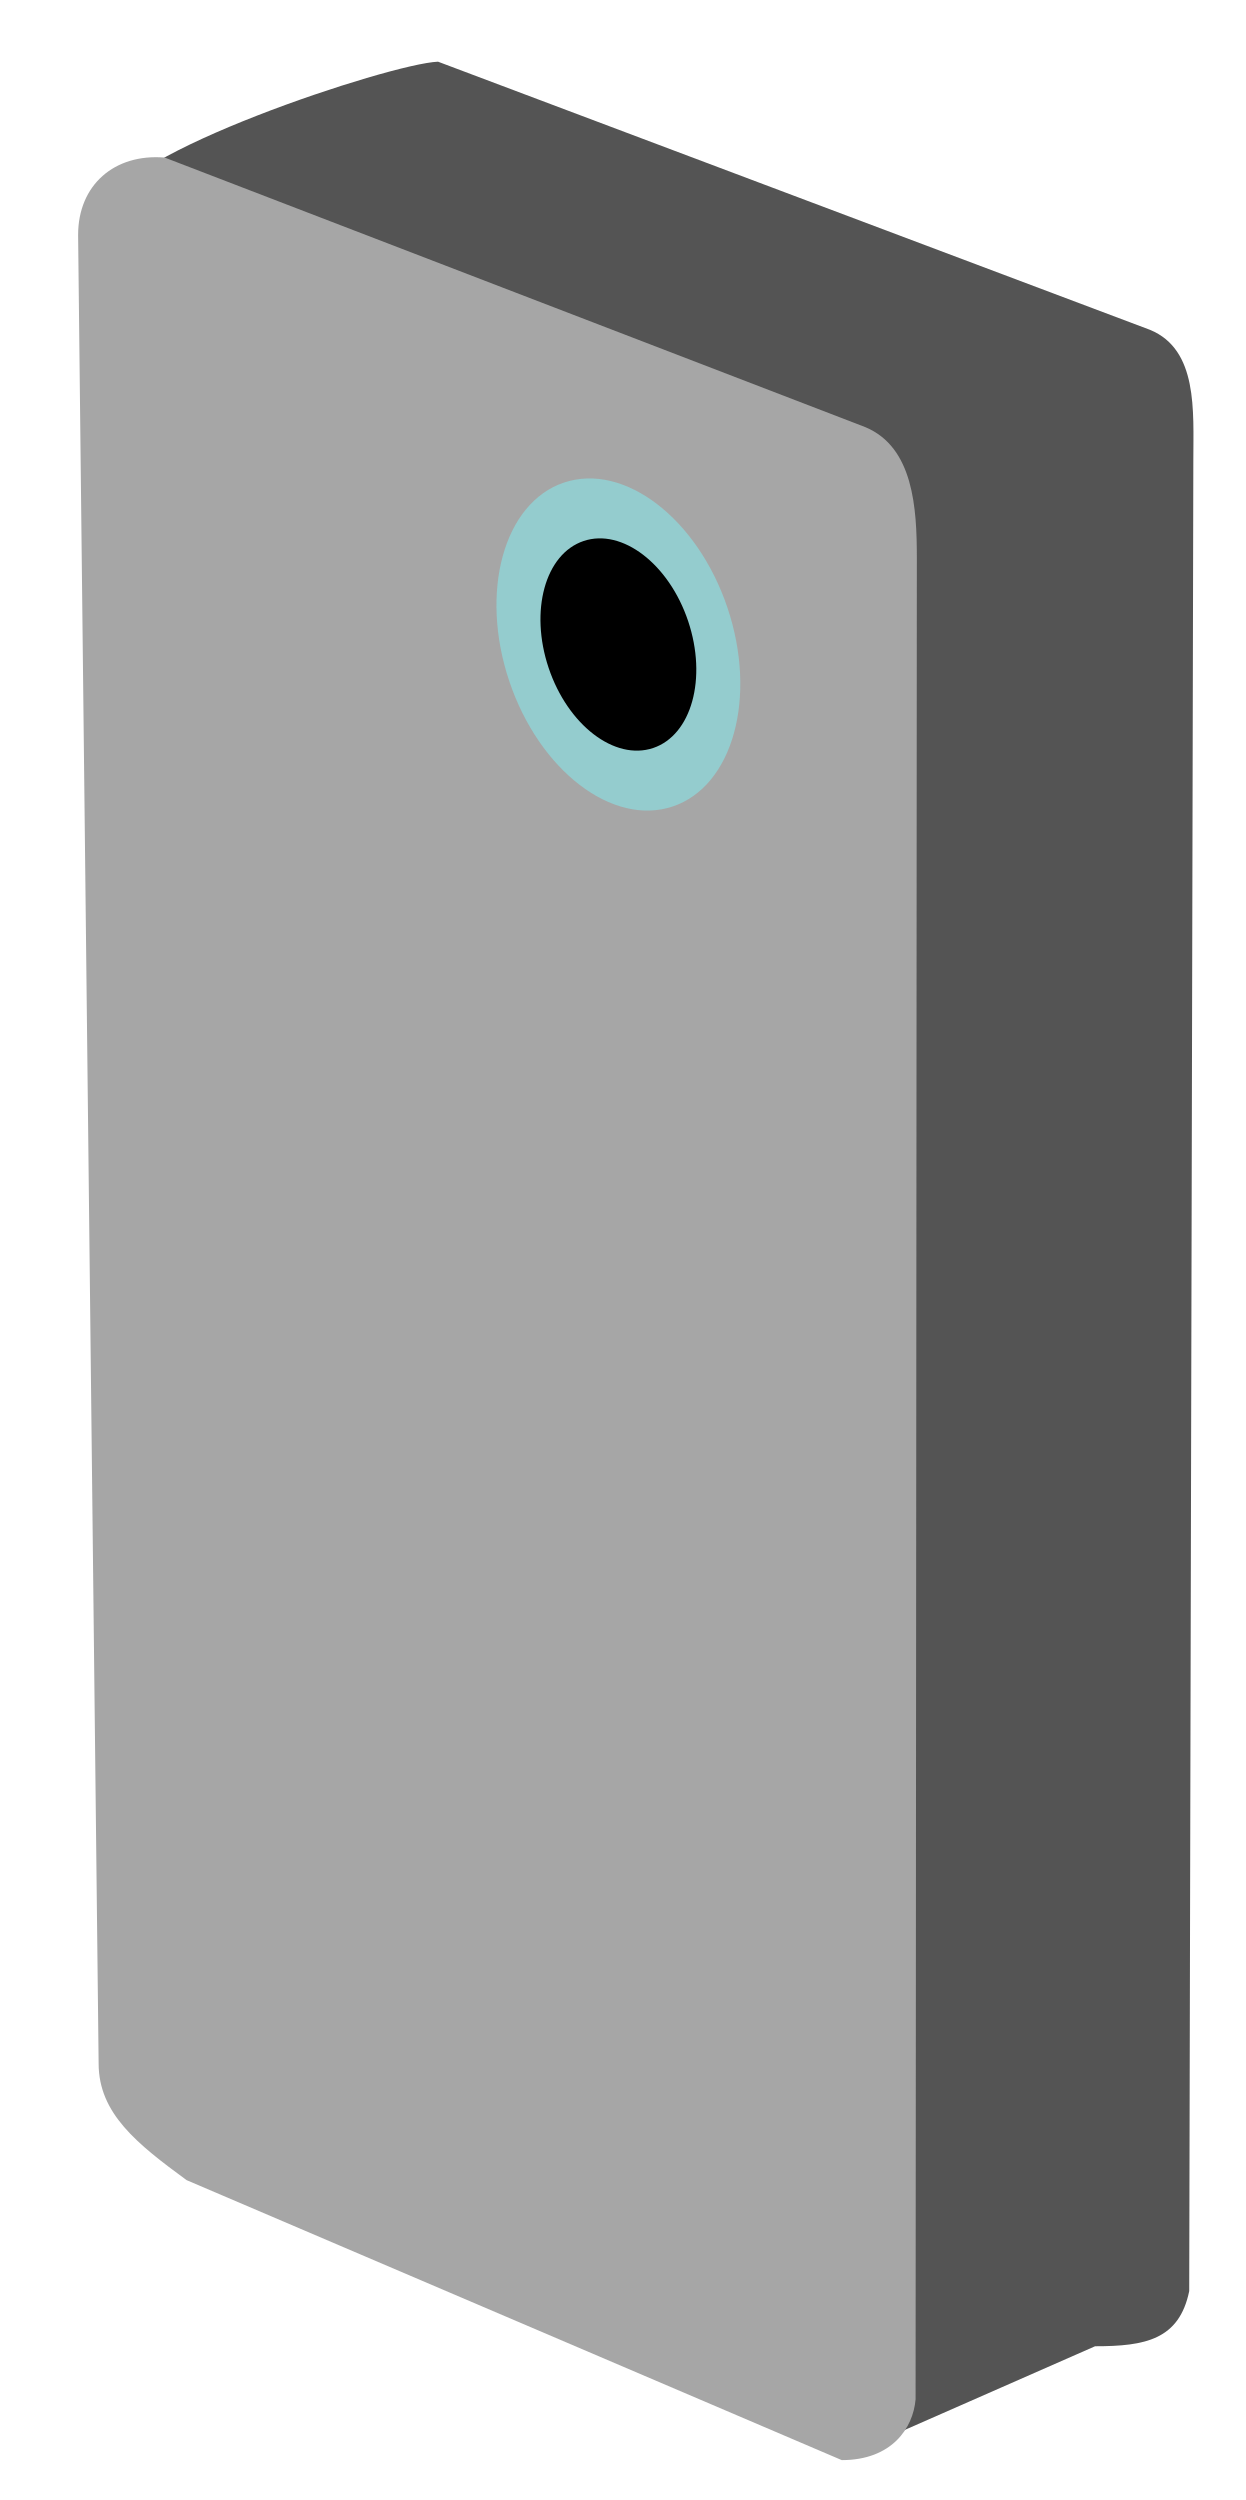
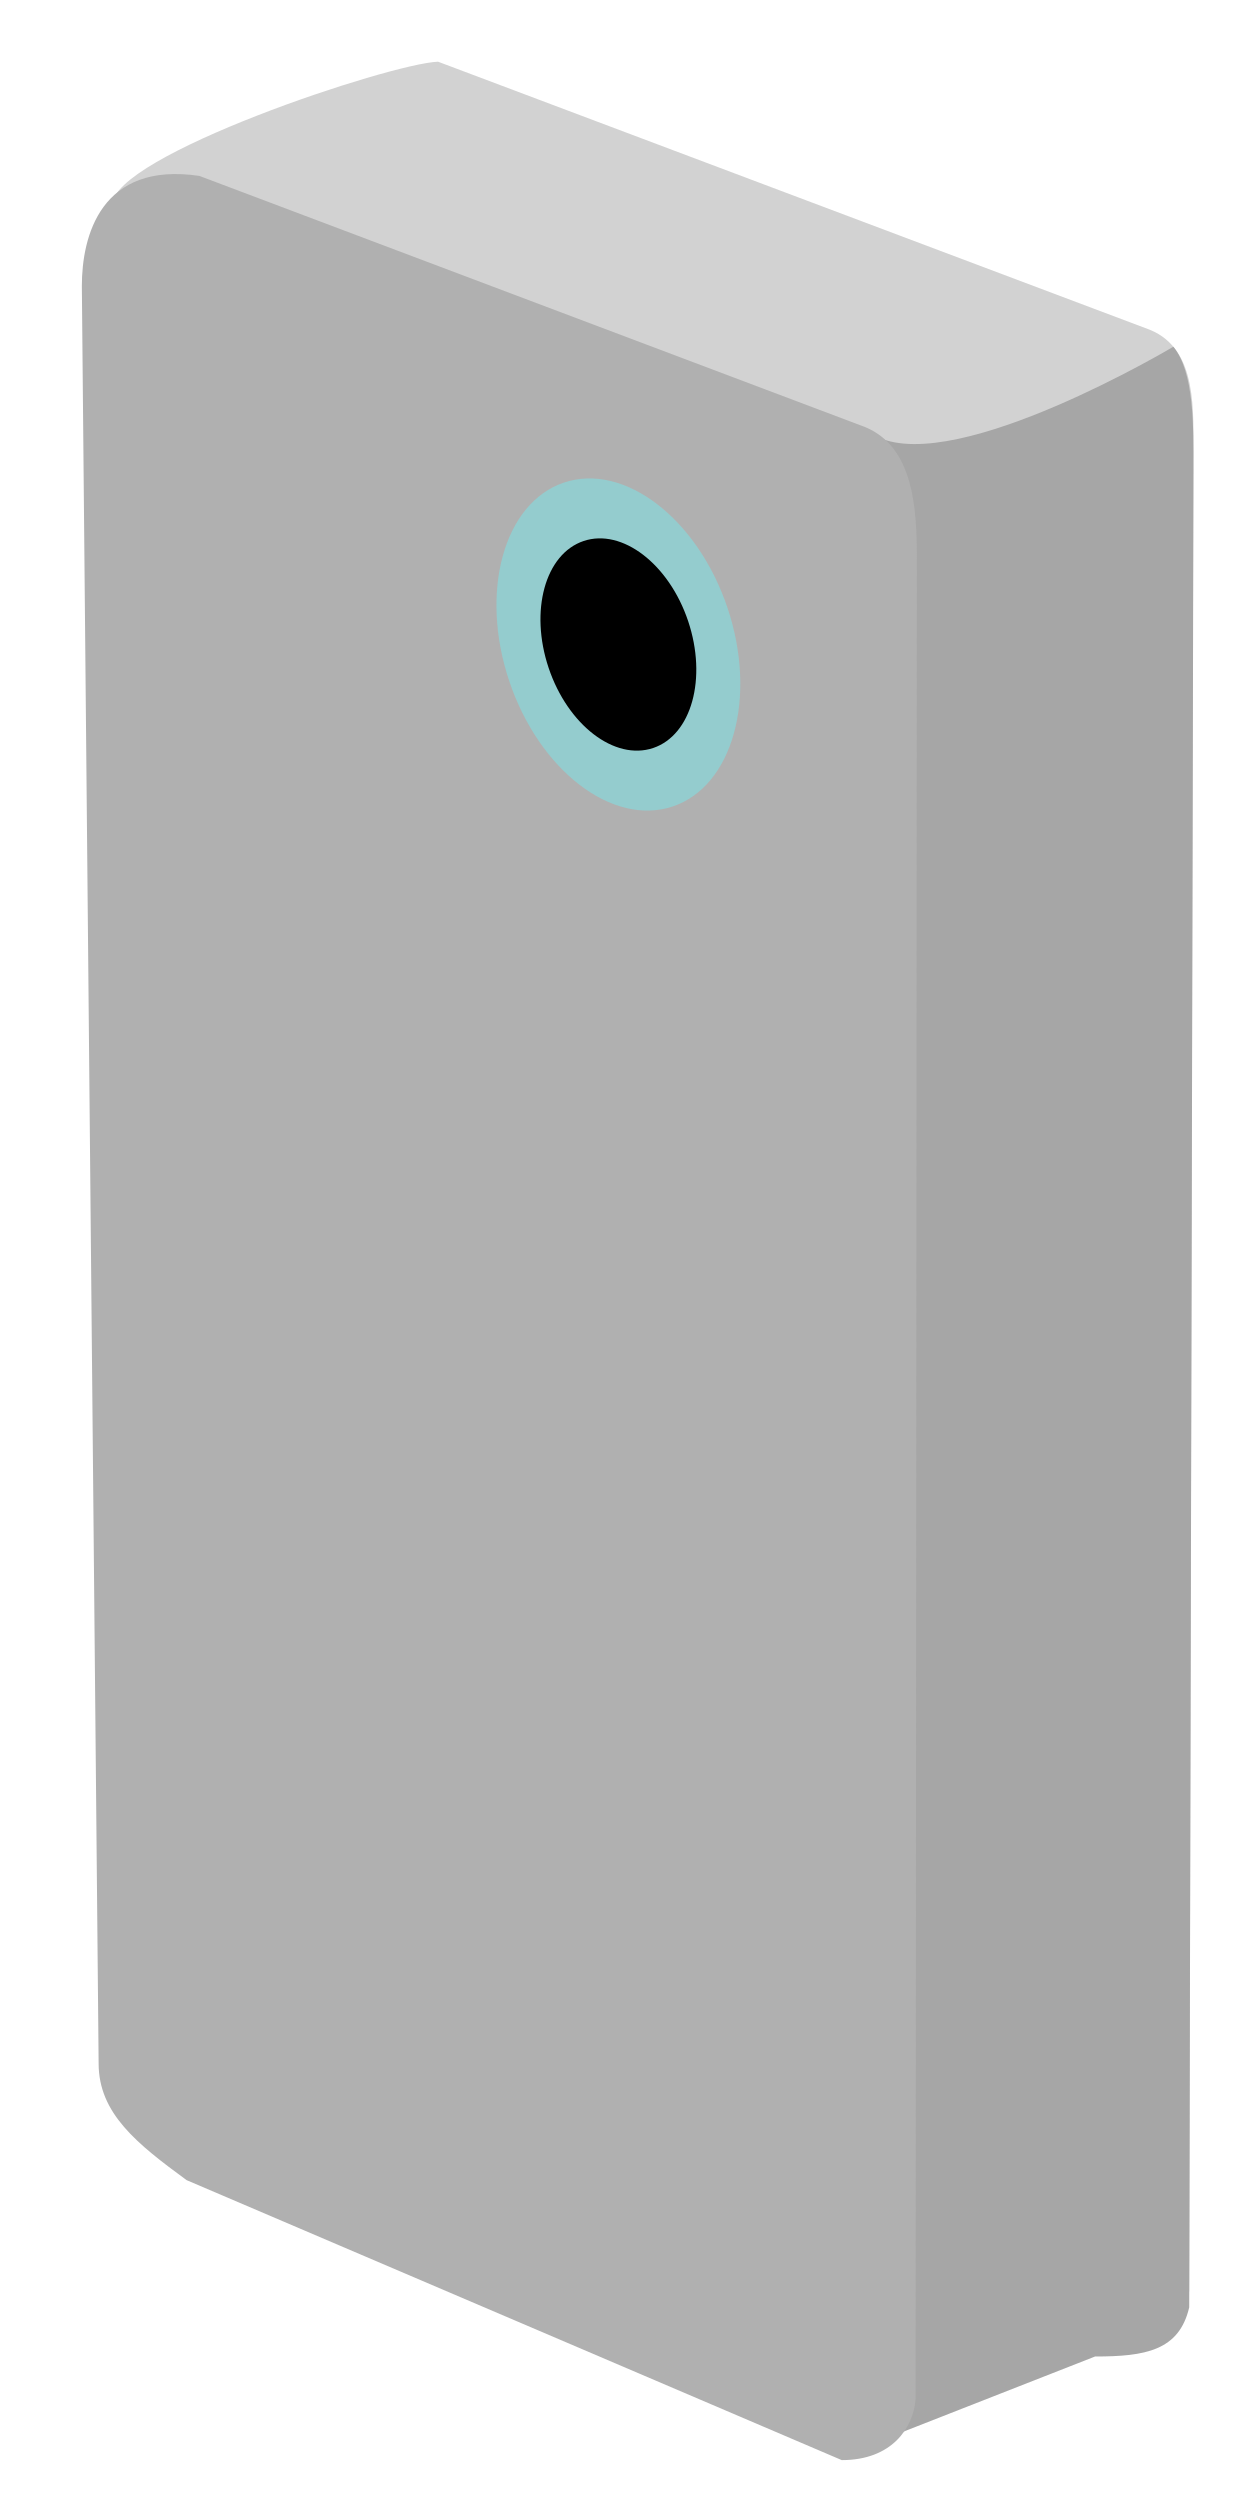
<svg xmlns="http://www.w3.org/2000/svg" width="100%" height="100%" viewBox="0 0 138 277" version="1.1" xml:space="preserve" style="fill-rule:evenodd;clip-rule:evenodd;stroke-linejoin:round;stroke-miterlimit:2;">
-   <path d="M132.221,50.991c-0,0 -0,0 -0,0.001c-0,0.203 -0.456,202.863 -0.456,202.863c-1.111,5.388 -4.886,6.11 -10.431,6.11l-23.796,10.462c-4.049,1.366 -56.769,-51.832 -56.769,-57.281l-28.332,-190.434c0,-5.449 30.754,-15.662 36.097,-15.877l78.895,29.714c5.314,2.198 4.792,8.992 4.792,14.441Z" style="fill:#545454;" />
-   <path d="M101.587,61.841c-0,0 -0,0 -0,0c-0,0.204 -0.14,203.999 -0.14,203.999c-0.265,3.189 -2.635,6.741 -8.18,6.741l-72.591,-31.021c-5.468,-4.011 -9.748,-7.378 -9.748,-12.923l-2.273,-202.602c0,-5.545 4.027,-9.035 9.59,-8.578l77.654,29.879c5.314,2.237 5.688,8.96 5.688,14.505Z" style="fill:#a6a6a6;" />
+   <path d="M132.221,50.991c-0,0 -0,0 -0,0.001c-0,0.203 -0.456,202.863 -0.456,202.863c-1.111,5.388 -4.886,6.11 -10.431,6.11l-23.796,10.462c-4.049,1.366 -56.769,-51.832 -56.769,-57.281l-28.332,-190.434c0,-5.449 30.754,-15.662 36.097,-15.877l78.895,29.714c5.314,2.198 4.792,8.992 4.792,14.441Z" style="fill:#d2d2d2;" />
+   <path d="M132.235,52.023c0,0 -0,0 -0,0.001c-0.001,0.255 -0.47,203.626 -0.47,203.626c-1.111,4.806 -4.886,5.45 -10.431,5.45l-23.796,9.331c-4.049,1.218 -0.277,-221.999 -0.277,-221.999c8.937,4.183 32.745,-10.014 32.745,-10.014c2.324,2.859 2.229,8.746 2.229,13.606Z" style="fill:#a6a6a6;" />
+   <path d="M101.587,61.841c-0,0 -0,0 -0,0c-0,0.204 -0.14,203.999 -0.14,203.999c-0.265,3.189 -2.635,6.741 -8.18,6.741l-72.591,-31.021c-5.468,-4.011 -9.748,-7.378 -9.748,-12.923l-1.859,-196.931c0,-5.545 2.09,-13.834 13.021,-12.216l73.809,27.846c5.314,2.237 5.688,8.96 5.688,14.505Z" style="fill:#b0b0b0;" />
  <path d="M62.493,53.467c6.673,-2.24 14.79,3.982 18.115,13.886c3.324,9.903 0.606,19.763 -6.067,22.003c-6.673,2.24 -14.79,-3.982 -18.115,-13.886c-3.325,-9.903 -0.606,-19.763 6.067,-22.003Z" style="fill:#94ccce;" />
  <path d="M64.667,59.943c4.265,-1.432 9.453,2.544 11.578,8.874c2.124,6.33 0.387,12.632 -3.878,14.063c-4.265,1.432 -9.453,-2.545 -11.578,-8.874c-2.125,-6.33 -0.387,-12.632 3.878,-14.063Z" />
</svg>
